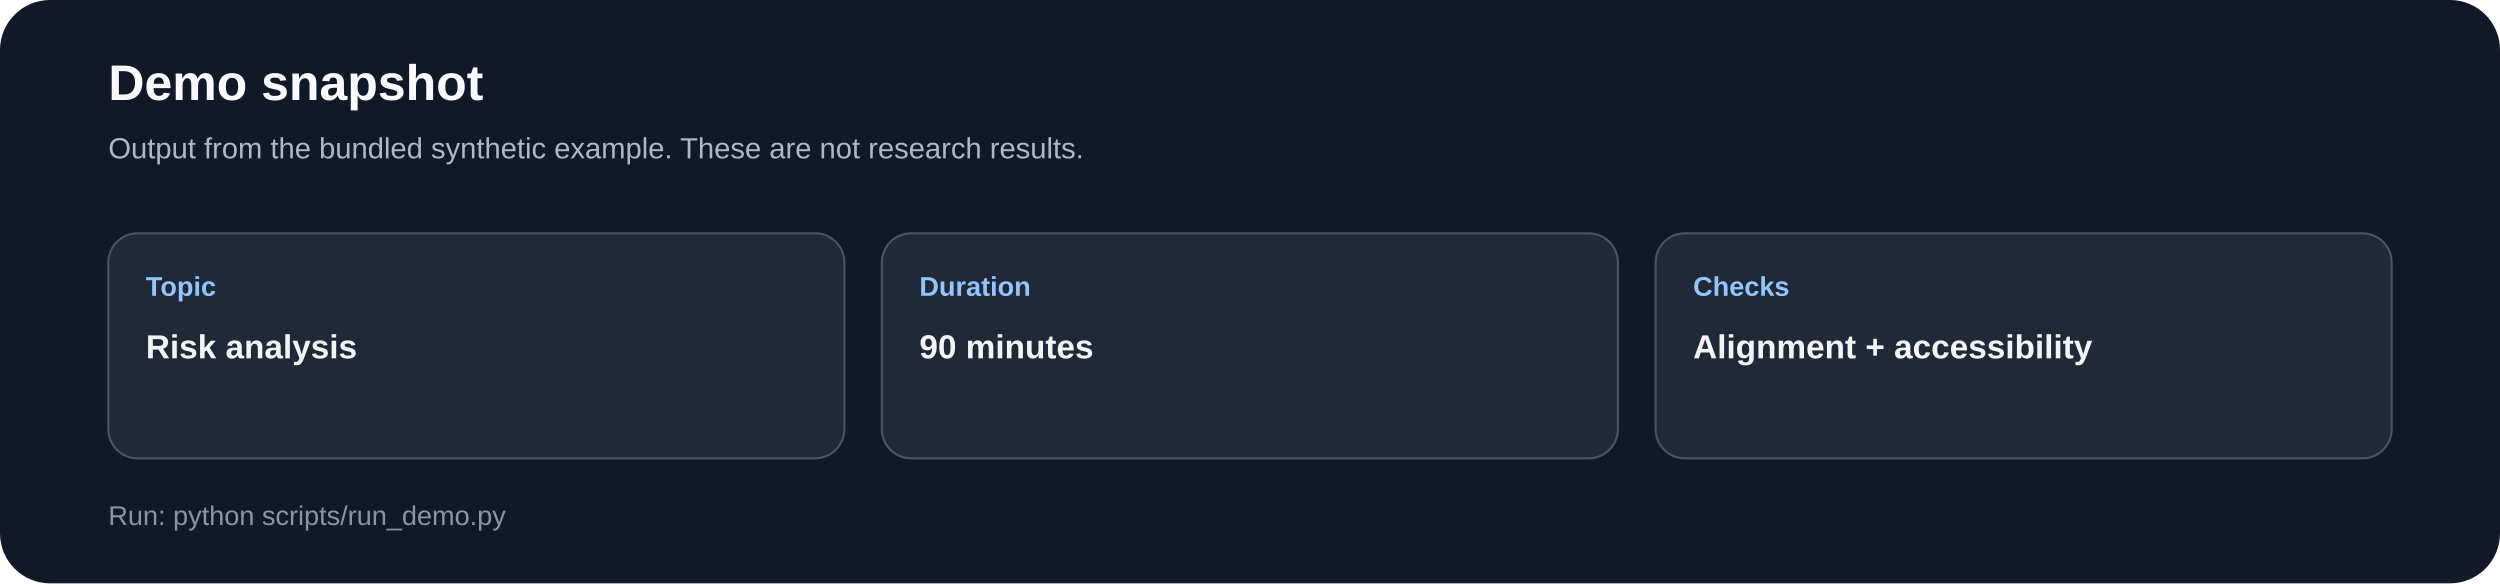
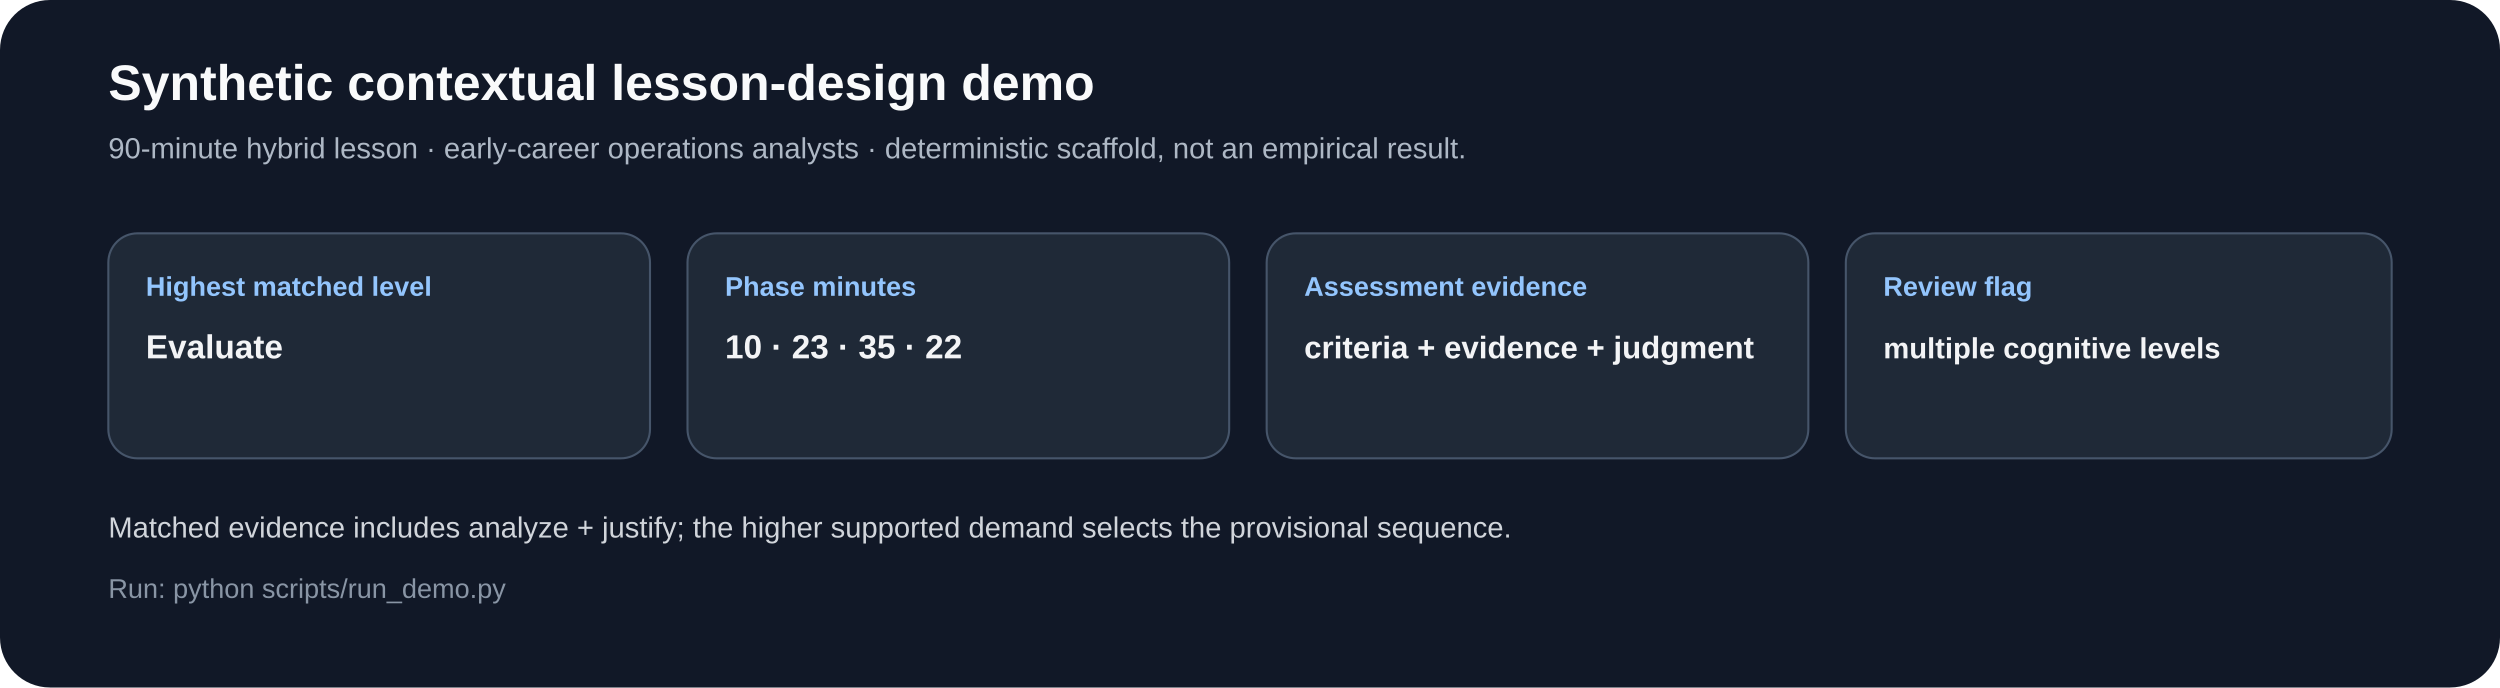
- <svg xmlns="http://www.w3.org/2000/svg" width="1200" height="280" viewBox="0 0 1200 280" role="img" aria-labelledby="title desc">
-   <rect width="1200" height="280" rx="24" fill="#111827" />
-   <text x="52" y="48" font-family="Arial, Helvetica, sans-serif" font-size="24" font-weight="700" fill="#f9fafb">Demo snapshot</text>
-   <text x="52" y="76" font-family="Arial, Helvetica, sans-serif" font-size="14" fill="#aeb8c5">Output from the bundled synthetic example. These are not research results.</text>
-   <rect x="52.0" y="112" width="353.3" height="108" rx="14" fill="#1f2937" stroke="#46556a" />
-   <text x="70.0" y="142" font-family="Arial, Helvetica, sans-serif" font-size="13" font-weight="600" fill="#93c5fd">Topic</text>
-   <text x="70.0" y="172" font-family="Arial, Helvetica, sans-serif" font-size="16" font-weight="600" fill="#f3f4f6">Risk analysis</text>
-   <rect x="423.3" y="112" width="353.3" height="108" rx="14" fill="#1f2937" stroke="#46556a" />
-   <text x="441.3" y="142" font-family="Arial, Helvetica, sans-serif" font-size="13" font-weight="600" fill="#93c5fd">Duration</text>
-   <text x="441.3" y="172" font-family="Arial, Helvetica, sans-serif" font-size="16" font-weight="600" fill="#f3f4f6">90 minutes</text>
-   <rect x="794.7" y="112" width="353.3" height="108" rx="14" fill="#1f2937" stroke="#46556a" />
-   <text x="812.7" y="142" font-family="Arial, Helvetica, sans-serif" font-size="13" font-weight="600" fill="#93c5fd">Checks</text>
-   <text x="812.7" y="172" font-family="Arial, Helvetica, sans-serif" font-size="16" font-weight="600" fill="#f3f4f6">Alignment + accessibility</text>
-   <text x="52" y="252" font-family="Arial, Helvetica, sans-serif" font-size="13" fill="#8995a5">Run: python scripts/run_demo.py</text>
+ <svg xmlns="http://www.w3.org/2000/svg" width="1200" height="330" viewBox="0 0 1200 330" role="img" aria-labelledby="title desc">
+   <rect width="1200" height="330" rx="24" fill="#111827" />
+   <text x="52" y="48" font-family="Arial, Helvetica, sans-serif" font-size="24" font-weight="700" fill="#f9fafb">Synthetic contextual lesson-design demo</text>
+   <text x="52" y="76" font-family="Arial, Helvetica, sans-serif" font-size="14" fill="#aeb8c5">90-minute hybrid lesson · early-career operations analysts · deterministic scaffold, not an empirical result.</text>
+   <rect x="52" y="112" width="260" height="108" rx="14" fill="#1f2937" stroke="#46556a" />
+   <text x="70" y="142" font-family="Arial" font-size="13" font-weight="600" fill="#93c5fd">Highest matched level</text>
+   <text x="70" y="172" font-family="Arial" font-size="16" font-weight="600" fill="#f3f4f6">Evaluate</text>
+   <rect x="330" y="112" width="260" height="108" rx="14" fill="#1f2937" stroke="#46556a" />
+   <text x="348" y="142" font-family="Arial" font-size="13" font-weight="600" fill="#93c5fd">Phase minutes</text>
+   <text x="348" y="172" font-family="Arial" font-size="16" font-weight="600" fill="#f3f4f6">10 · 23 · 35 · 22</text>
+   <rect x="608" y="112" width="260" height="108" rx="14" fill="#1f2937" stroke="#46556a" />
+   <text x="626" y="142" font-family="Arial" font-size="13" font-weight="600" fill="#93c5fd">Assessment evidence</text>
+   <text x="626" y="172" font-family="Arial" font-size="15" font-weight="600" fill="#f3f4f6">criteria + evidence + judgment</text>
+   <rect x="886" y="112" width="262" height="108" rx="14" fill="#1f2937" stroke="#46556a" />
+   <text x="904" y="142" font-family="Arial" font-size="13" font-weight="600" fill="#93c5fd">Review flag</text>
+   <text x="904" y="172" font-family="Arial" font-size="14" font-weight="600" fill="#f3f4f6">multiple cognitive levels</text>
+   <text x="52" y="258" font-family="Arial" font-size="14" fill="#d1d5db">Matched evidence includes analyze + justify; the higher supported demand selects the provisional sequence.</text>
+   <text x="52" y="287" font-family="Arial, Helvetica, sans-serif" font-size="13" fill="#8995a5">Run: python scripts/run_demo.py</text>
</svg>
